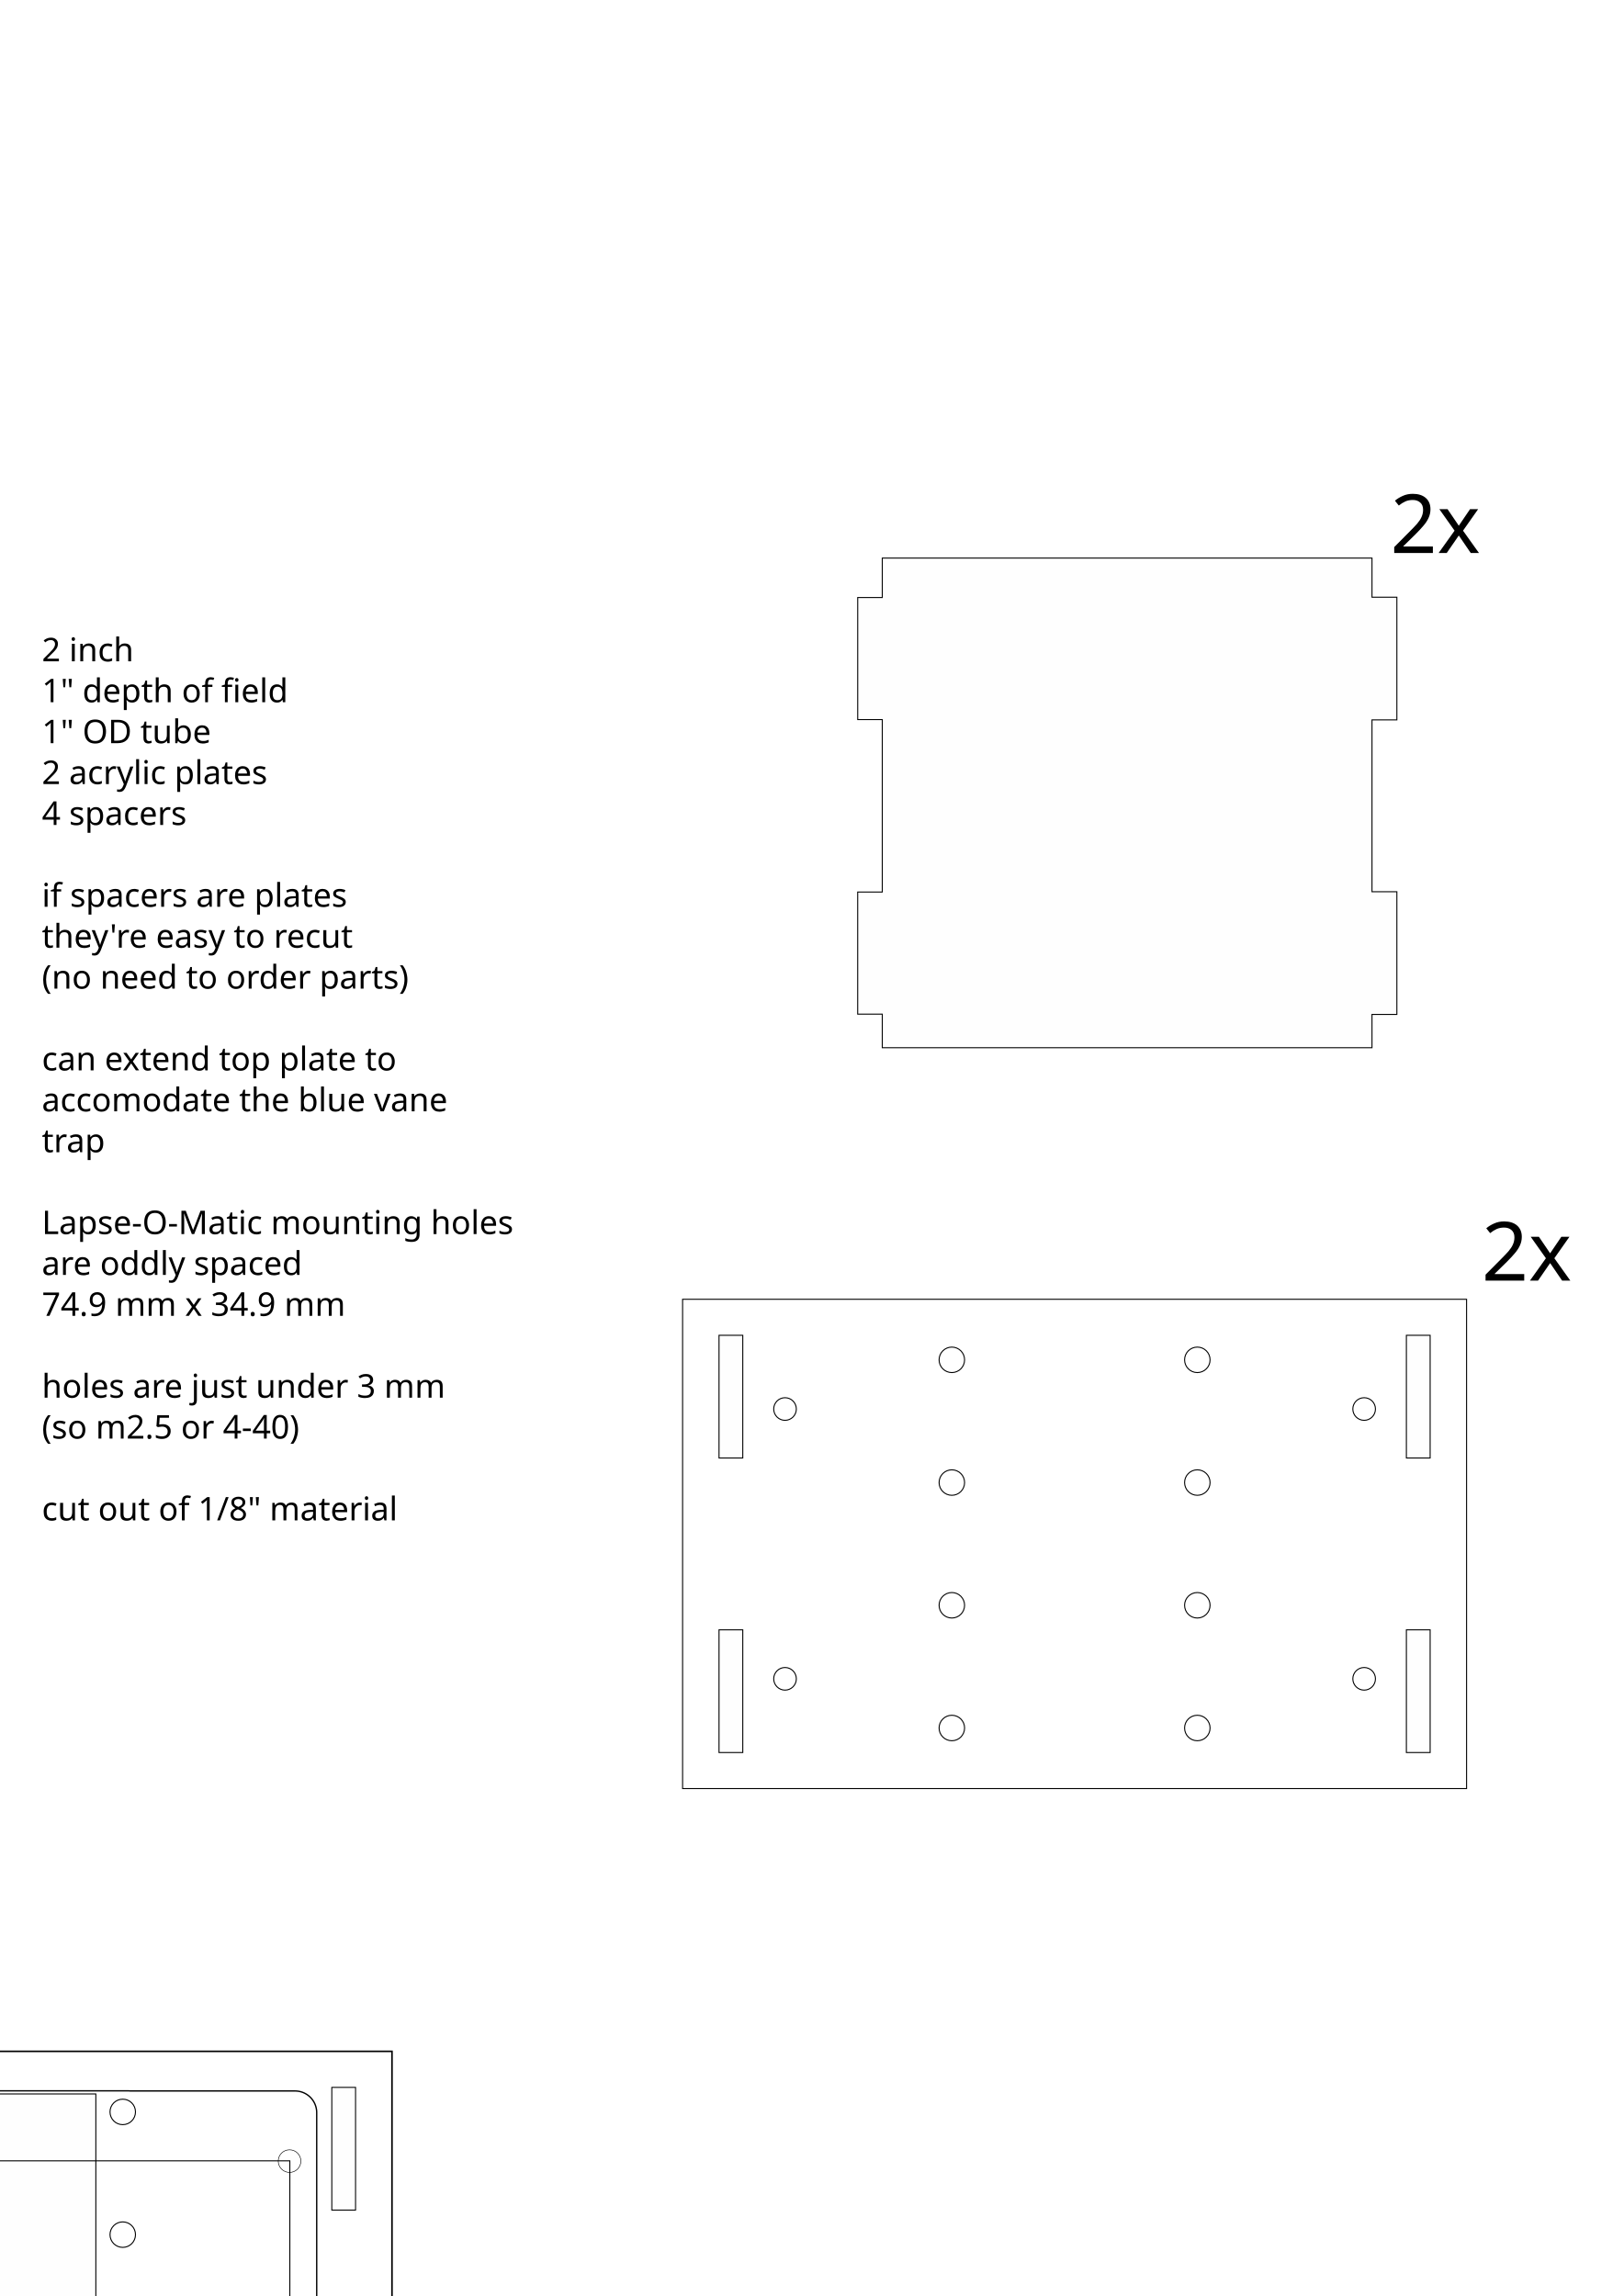
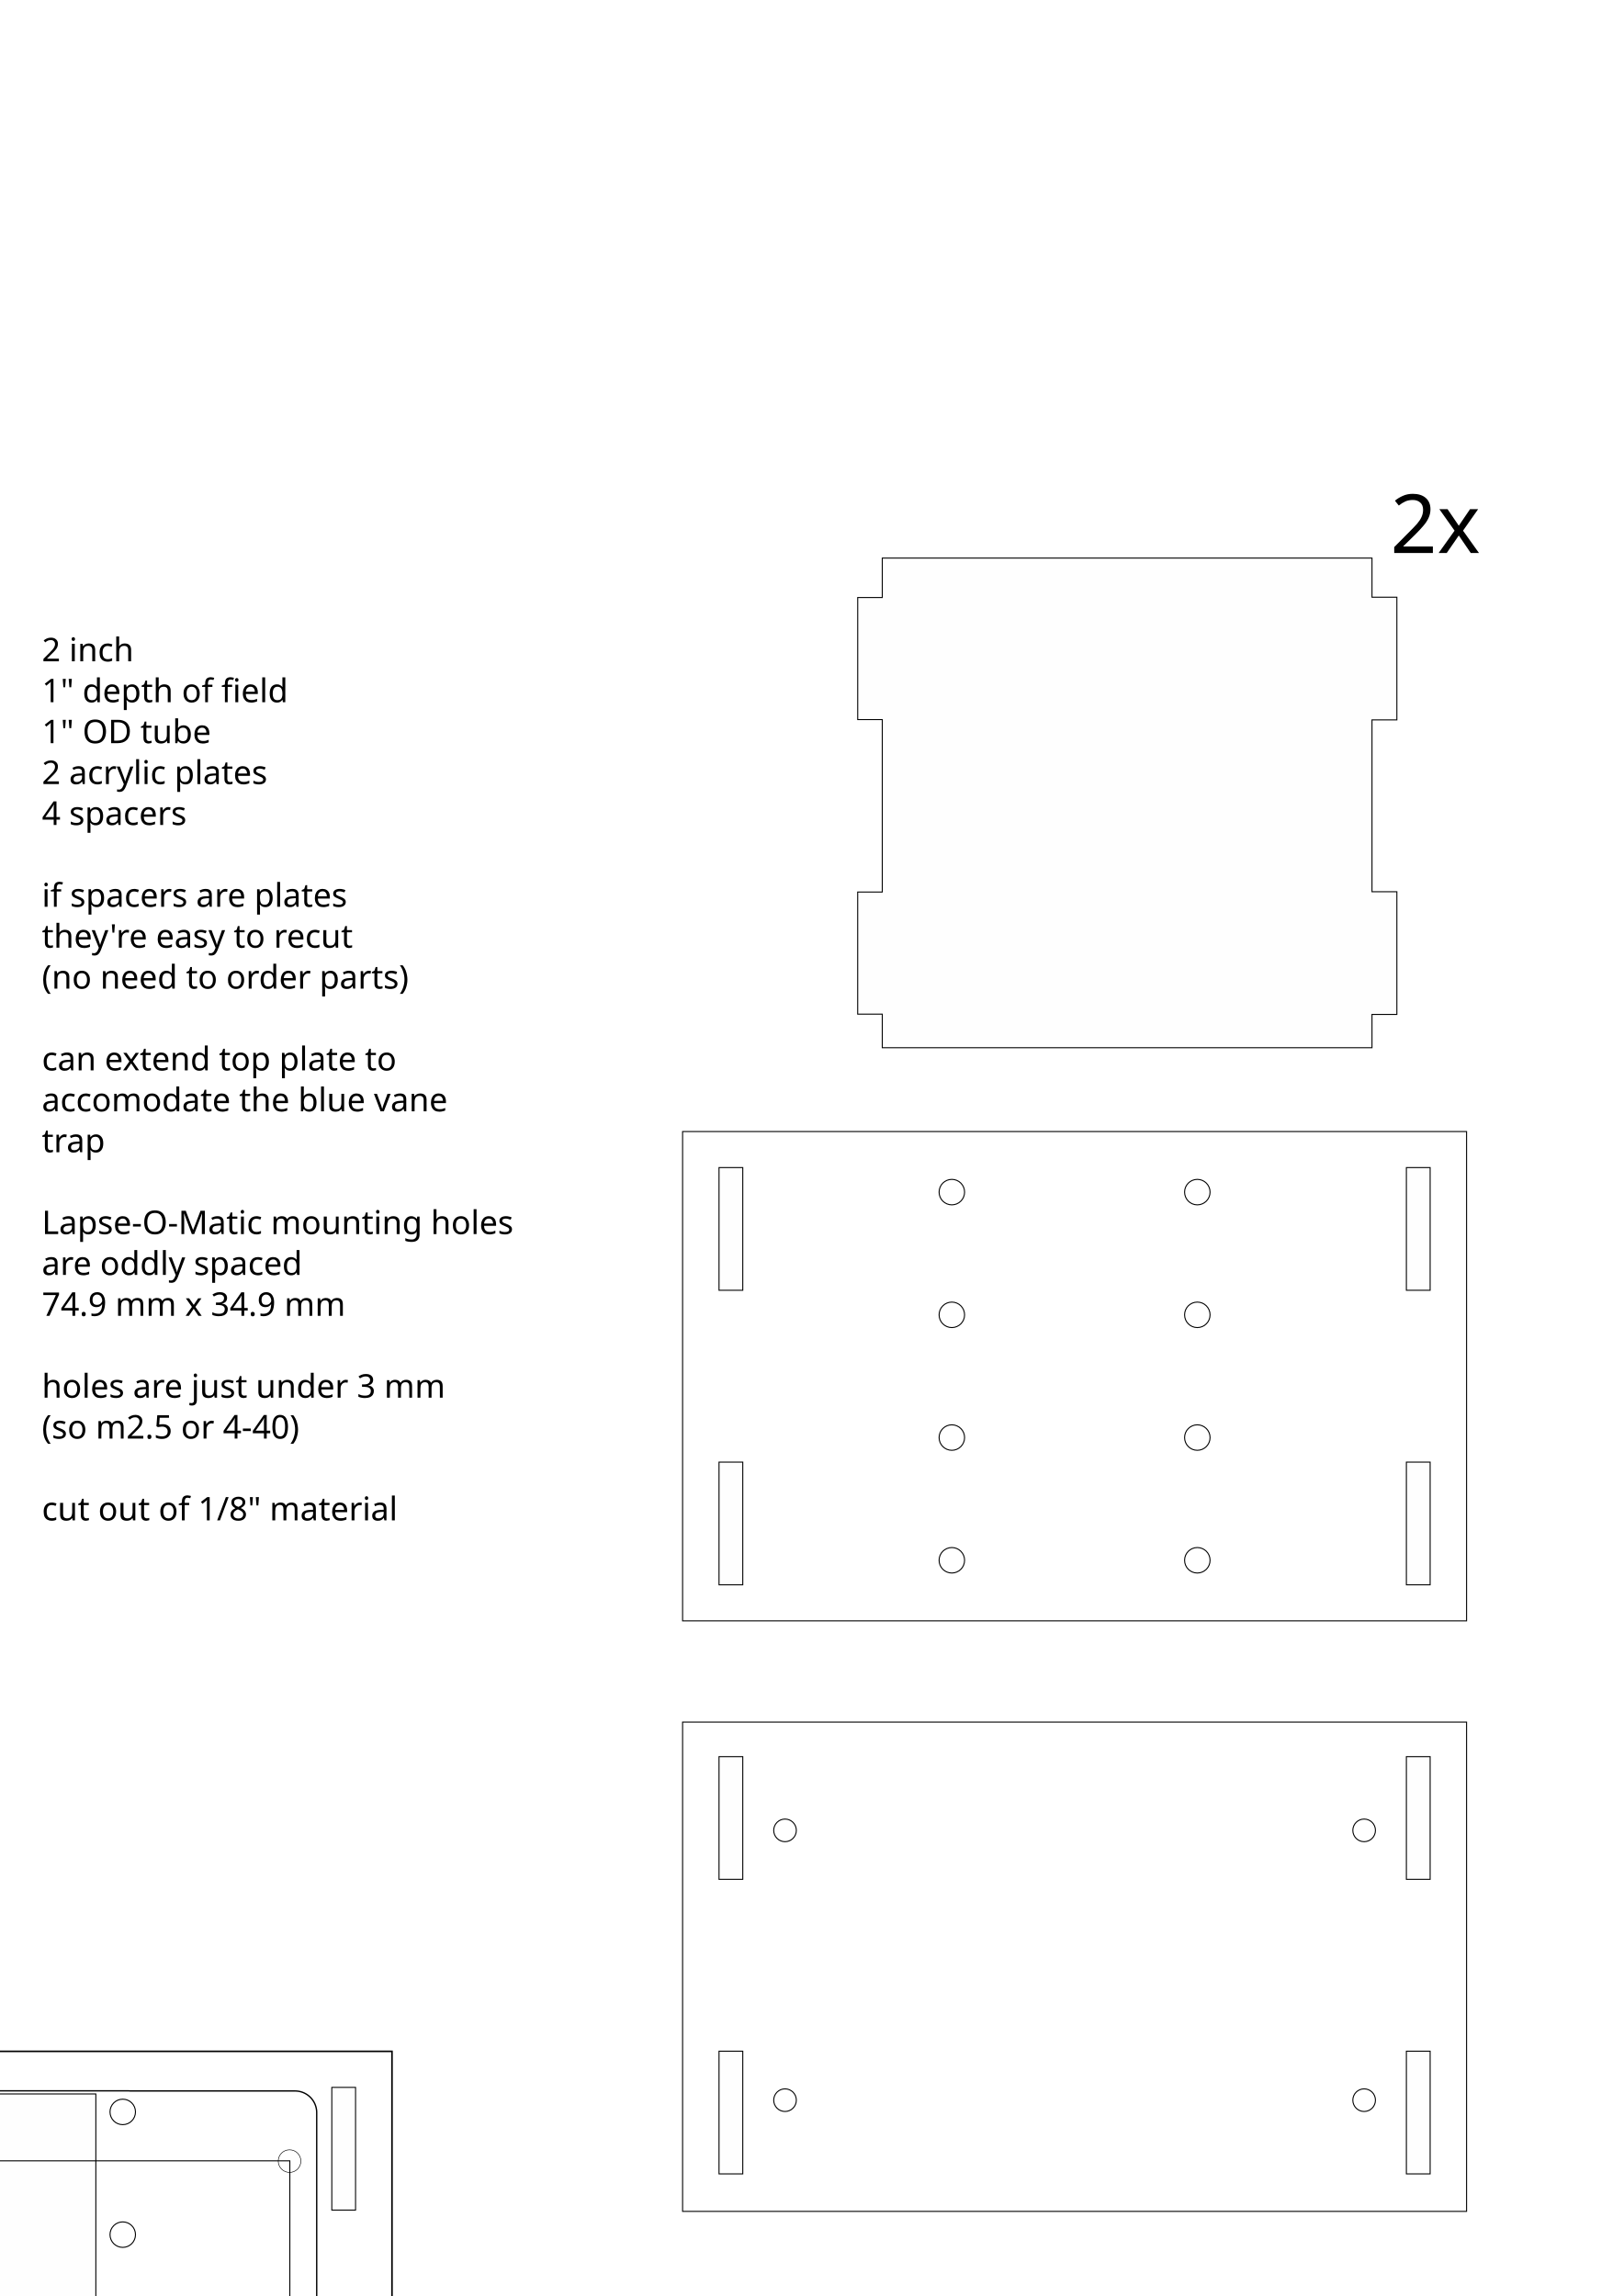
<svg xmlns="http://www.w3.org/2000/svg" width="210mm" height="297mm" viewBox="0 0 210 297" version="1.1" id="svg7657">
  <defs id="defs7651" />
  <g id="layer1">
    <rect y="270.863" x="-12.396" height="68.195" width="24.792" id="rect8494" style="fill:#000002;fill-opacity:0.004;stroke:#000000;stroke-width:0.131;stroke-miterlimit:4;stroke-dasharray:none;stroke-opacity:1" />
    <text xml:space="preserve" style="font-style:normal;font-weight:normal;font-size:4.233px;line-height:1.25;font-family:sans-serif;letter-spacing:0px;word-spacing:0px;fill:#000000;fill-opacity:1;stroke:none;stroke-width:0.265" x="5.415" y="85.546" id="text8354">
      <tspan id="tspan8352" x="5.415" y="85.546" style="stroke-width:0.265">2 inch</tspan>
      <tspan x="5.415" y="90.838" style="stroke-width:0.265" id="tspan8356">1" depth of field</tspan>
      <tspan x="5.415" y="96.129" style="stroke-width:0.265" id="tspan8358">1" OD tube</tspan>
      <tspan x="5.415" y="101.421" style="stroke-width:0.265" id="tspan8360">2 acrylic plates</tspan>
      <tspan x="5.415" y="106.713" style="stroke-width:0.265" id="tspan8362">4 spacers</tspan>
      <tspan x="5.415" y="112.004" style="stroke-width:0.265" id="tspan8364" />
      <tspan x="5.415" y="117.296" style="stroke-width:0.265" id="tspan8366">if spacers are plates</tspan>
      <tspan x="5.415" y="122.588" style="stroke-width:0.265" id="tspan8368">they're easy to recut</tspan>
      <tspan x="5.415" y="127.879" style="stroke-width:0.265" id="tspan8370">(no need to order parts)</tspan>
      <tspan x="5.415" y="133.171" style="stroke-width:0.265" id="tspan8372" />
      <tspan x="5.415" y="138.463" style="stroke-width:0.265" id="tspan8374">can extend top plate to</tspan>
      <tspan x="5.415" y="143.754" style="stroke-width:0.265" id="tspan8376">accomodate the blue vane</tspan>
      <tspan x="5.415" y="149.046" style="stroke-width:0.265" id="tspan8378">trap</tspan>
      <tspan x="5.415" y="154.338" style="stroke-width:0.265" id="tspan8380" />
      <tspan x="5.415" y="159.629" style="stroke-width:0.265" id="tspan8382">Lapse-O-Matic mounting holes</tspan>
      <tspan x="5.415" y="164.921" style="stroke-width:0.265" id="tspan1020">are oddly spaced</tspan>
      <tspan x="5.415" y="170.213" style="stroke-width:0.265" id="tspan1018">74.9 mm x 34.9 mm</tspan>
      <tspan x="5.415" y="175.504" style="stroke-width:0.265" id="tspan8390" />
      <tspan x="5.415" y="180.796" style="stroke-width:0.265" id="tspan8392">holes are just under 3 mm</tspan>
      <tspan x="5.415" y="186.088" style="stroke-width:0.265" id="tspan8404">(so m2.5 or 4-40)</tspan>
      <tspan x="5.415" y="191.379" style="stroke-width:0.265" id="tspan1082" />
      <tspan x="5.415" y="196.671" style="stroke-width:0.265" id="tspan1084">cut out of 1/8" material</tspan>
    </text>
    <rect style="fill:none;fill-opacity:1;stroke:#000000;stroke-width:0.205;stroke-miterlimit:4;stroke-dasharray:none;stroke-opacity:1" id="rect8414" width="101.395" height="63.295" x="-50.697" y="265.353" />
    <rect y="279.515" x="-37.385" height="34.869" width="74.869" id="rect8416" style="fill:none;fill-opacity:1;stroke:#000000;stroke-width:0.131;stroke-miterlimit:4;stroke-dasharray:none;stroke-opacity:1" />
    <ellipse style="fill:none;fill-opacity:1;stroke:#000000;stroke-width:0.074;stroke-miterlimit:4;stroke-dasharray:none;stroke-opacity:1" id="path8418" cx="37.45" cy="279.55" rx="1.463" ry="1.463" />
    <path d="m -16.407,270.459 -0.181,0.005 -0.179,0.014 h -21.29 l -0.145,0.004 -0.143,0.011 -0.141,0.018 -0.138,0.025 -0.136,0.031 -0.133,0.038 -0.131,0.044 -0.128,0.05 -0.124,0.056 -0.121,0.062 -0.118,0.067 -0.114,0.073 -0.11,0.078 -0.106,0.083 -0.102,0.088 -0.097,0.093 -0.093,0.097 -0.088,0.102 -0.083,0.106 -0.078,0.11 -0.073,0.114 -0.067,0.118 -0.062,0.121 -0.056,0.124 -0.05,0.128 -0.044,0.131 -0.038,0.133 -0.031,0.136 -0.025,0.138 -0.018,0.141 -0.011,0.143 -0.004,0.145 v 49.214 l 0.004,0.145 0.011,0.143 0.018,0.141 0.025,0.139 0.031,0.136 0.038,0.133 0.044,0.13 0.05,0.128 0.056,0.124 0.062,0.121 0.067,0.117 0.073,0.114 0.078,0.11 0.083,0.106 0.088,0.102 0.093,0.097 0.097,0.093 0.102,0.088 0.106,0.083 0.11,0.078 0.114,0.073 0.118,0.068 0.121,0.062 0.124,0.056 0.128,0.05 0.131,0.044 0.133,0.038 0.136,0.031 0.138,0.025 0.141,0.018 0.143,0.011 0.145,0.004 h 18.175 v 5.194 l 0.004,0.179 0.013,0.177 0.022,0.174 0.031,0.171 0.039,0.168 0.047,0.165 0.054,0.162 0.062,0.158 0.069,0.154 0.076,0.15 0.084,0.146 0.09,0.141 0.097,0.136 0.103,0.131 0.109,0.126 0.115,0.121 0.121,0.115 0.126,0.109 0.131,0.103 0.136,0.097 0.141,0.09 0.146,0.084 0.15,0.076 0.154,0.069 0.158,0.062 0.162,0.054 0.165,0.047 0.168,0.039 0.171,0.03 0.174,0.022 0.177,0.013 0.179,0.004 h 32.914 l 0.179,-0.004 0.177,-0.013 0.174,-0.022 0.171,-0.03 0.168,-0.039 0.165,-0.047 0.162,-0.054 0.158,-0.062 0.154,-0.069 0.15,-0.076 0.146,-0.084 0.141,-0.09 0.136,-0.097 0.131,-0.103 0.126,-0.109 0.12,-0.115 0.115,-0.121 0.109,-0.126 0.103,-0.131 0.097,-0.136 0.09,-0.141 0.084,-0.146 0.076,-0.15 0.069,-0.154 0.062,-0.158 0.054,-0.162 0.047,-0.165 0.039,-0.168 0.03,-0.171 0.022,-0.174 0.013,-0.177 0.005,-0.179 v -5.194 h 18.176 l 0.145,-0.004 0.143,-0.011 0.141,-0.018 0.138,-0.025 0.136,-0.031 0.133,-0.038 0.13,-0.044 0.128,-0.05 0.124,-0.056 0.121,-0.062 0.117,-0.068 0.114,-0.073 0.11,-0.078 0.106,-0.083 0.102,-0.088 0.097,-0.093 0.093,-0.097 0.088,-0.102 0.083,-0.106 0.078,-0.11 0.073,-0.114 0.067,-0.117 0.062,-0.121 0.056,-0.124 0.05,-0.128 0.044,-0.13 0.038,-0.133 0.031,-0.136 0.025,-0.139 0.018,-0.141 0.011,-0.143 0.004,-0.145 v -49.214 l -0.004,-0.145 -0.011,-0.143 -0.018,-0.141 -0.025,-0.138 -0.031,-0.136 -0.038,-0.133 -0.044,-0.131 -0.05,-0.128 -0.056,-0.124 -0.062,-0.121 -0.067,-0.118 -0.073,-0.114 -0.078,-0.11 -0.083,-0.106 -0.088,-0.102 -0.093,-0.097 -0.097,-0.093 -0.102,-0.088 -0.106,-0.083 -0.11,-0.078 -0.114,-0.073 -0.117,-0.067 -0.121,-0.062 -0.124,-0.056 -0.128,-0.05 -0.13,-0.044 -0.133,-0.038 -0.136,-0.031 -0.138,-0.025 -0.141,-0.018 -0.143,-0.011 -0.145,-0.004 h -21.29 l -0.179,-0.014 -0.181,-0.005 h -32.914" style="display:inline;fill:none;stroke:#000000;stroke-width:0.173;stroke-miterlimit:4;stroke-dasharray:none" id="path8420" />
    <ellipse ry="1.463" rx="1.463" cy="314.45" cx="37.45" id="ellipse8455" style="fill:none;fill-opacity:1;stroke:#000000;stroke-width:0.074;stroke-miterlimit:4;stroke-dasharray:none;stroke-opacity:1" />
    <ellipse style="fill:none;fill-opacity:1;stroke:#000000;stroke-width:0.074;stroke-miterlimit:4;stroke-dasharray:none;stroke-opacity:1" id="ellipse8457" cx="-37.45" cy="314.45" rx="1.463" ry="1.463" />
    <ellipse ry="1.463" rx="1.463" cy="279.55" cx="-37.45" id="ellipse8459" style="fill:none;fill-opacity:1;stroke:#000000;stroke-width:0.074;stroke-miterlimit:4;stroke-dasharray:none;stroke-opacity:1" />
    <g transform="translate(-82.22343,33.6535)" id="g910">
      <g id="g934" transform="translate(-17.5895,25.52706)">
        <circle r="1.648" cy="261.632" cx="83.938" id="circle906" style="fill:none;fill-opacity:1;stroke:#000000;stroke-width:0.132;stroke-miterlimit:4;stroke-dasharray:none;stroke-opacity:1" />
        <circle style="fill:none;fill-opacity:1;stroke:#000000;stroke-width:0.132;stroke-miterlimit:4;stroke-dasharray:none;stroke-opacity:1" id="circle912" cx="115.688" cy="261.632" r="1.648" />
        <circle style="fill:none;fill-opacity:1;stroke:#000000;stroke-width:0.132;stroke-miterlimit:4;stroke-dasharray:none;stroke-opacity:1" id="circle914" cx="83.938" cy="245.757" r="1.648" />
        <circle r="1.648" cy="245.757" cx="115.688" id="circle916" style="fill:none;fill-opacity:1;stroke:#000000;stroke-width:0.132;stroke-miterlimit:4;stroke-dasharray:none;stroke-opacity:1" />
        <circle r="1.648" cy="229.882" cx="83.938" id="circle918" style="fill:none;fill-opacity:1;stroke:#000000;stroke-width:0.132;stroke-miterlimit:4;stroke-dasharray:none;stroke-opacity:1" />
        <circle style="fill:none;fill-opacity:1;stroke:#000000;stroke-width:0.132;stroke-miterlimit:4;stroke-dasharray:none;stroke-opacity:1" id="circle920" cx="115.688" cy="229.882" r="1.648" />
        <circle style="fill:none;fill-opacity:1;stroke:#000000;stroke-width:0.132;stroke-miterlimit:4;stroke-dasharray:none;stroke-opacity:1" id="circle922" cx="83.938" cy="214.007" r="1.648" />
        <circle r="1.648" cy="214.007" cx="115.688" id="circle924" style="fill:none;fill-opacity:1;stroke:#000000;stroke-width:0.132;stroke-miterlimit:4;stroke-dasharray:none;stroke-opacity:1" />
      </g>
    </g>
    <rect style="fill:#000002;fill-opacity:0.004;stroke:#000000;stroke-width:0.128;stroke-miterlimit:4;stroke-dasharray:none;stroke-opacity:1" id="rect8461" width="3.072" height="15.872" x="-45.986" y="308.114" />
    <rect y="308.114" x="42.914" height="15.872" width="3.072" id="rect945" style="fill:#000002;fill-opacity:0.004;stroke:#000000;stroke-width:0.128;stroke-miterlimit:4;stroke-dasharray:none;stroke-opacity:1" />
    <rect y="270.014" x="-45.986" height="15.872" width="3.072" id="rect947" style="fill:#000002;fill-opacity:0.004;stroke:#000000;stroke-width:0.128;stroke-miterlimit:4;stroke-dasharray:none;stroke-opacity:1" />
    <rect style="fill:#000002;fill-opacity:0.004;stroke:#000000;stroke-width:0.128;stroke-miterlimit:4;stroke-dasharray:none;stroke-opacity:1" id="rect949" width="3.072" height="15.872" x="42.914" y="270.014" />
    <path style="fill:#000002;fill-opacity:0.004;stroke:#000000;stroke-width:0.131;stroke-miterlimit:4;stroke-dasharray:none;stroke-opacity:1" d="m 114.108,72.19 v 5.103 h -3.176 v 15.789 h 3.176 V 115.389 h -3.179 v 15.794 h 3.179 v 4.344 h 63.338 v -4.305 h 3.217 v -15.872 h -3.217 V 93.122 h 3.217 V 77.251 h -3.217 v -5.061 z" id="rect973" />
-     <rect y="168.067" x="88.283" height="63.295" width="101.395" id="rect1040" style="fill:none;fill-opacity:1;stroke:#000000;stroke-width:0.131;stroke-miterlimit:4;stroke-dasharray:none;stroke-opacity:1" />
-     <ellipse ry="1.463" rx="1.463" cy="182.264" cx="176.43" id="ellipse1044" style="fill:none;fill-opacity:1;stroke:#000000;stroke-width:0.131;stroke-miterlimit:4;stroke-dasharray:none;stroke-opacity:1" />
-     <ellipse style="fill:none;fill-opacity:1;stroke:#000000;stroke-width:0.131;stroke-miterlimit:4;stroke-dasharray:none;stroke-opacity:1" id="ellipse1048" cx="176.43" cy="217.164" rx="1.463" ry="1.463" />
-     <ellipse ry="1.463" rx="1.463" cy="217.164" cx="101.53" id="ellipse1050" style="fill:none;fill-opacity:1;stroke:#000000;stroke-width:0.131;stroke-miterlimit:4;stroke-dasharray:none;stroke-opacity:1" />
-     <ellipse style="fill:none;fill-opacity:1;stroke:#000000;stroke-width:0.131;stroke-miterlimit:4;stroke-dasharray:none;stroke-opacity:1" id="ellipse1052" cx="101.53" cy="182.264" rx="1.463" ry="1.463" />
-     <g id="g1072" transform="translate(56.75673,-63.63261)" style="stroke-width:0.131;stroke-miterlimit:4;stroke-dasharray:none">
+     <rect y="146.371" x="88.283" height="63.295" width="101.395" id="rect1040" style="fill:none;fill-opacity:1;stroke:#000000;stroke-width:0.131;stroke-miterlimit:4;stroke-dasharray:none;stroke-opacity:1" />
+     <g id="g1072" transform="translate(56.75673,-85.32846)" style="stroke-width:0.131;stroke-miterlimit:4;stroke-dasharray:none">
      <g transform="translate(-17.5895,25.52706)" id="g1070" style="stroke-width:0.131;stroke-miterlimit:4;stroke-dasharray:none">
        <circle style="fill:none;fill-opacity:1;stroke:#000000;stroke-width:0.131;stroke-miterlimit:4;stroke-dasharray:none;stroke-opacity:1" id="circle1054" cx="83.938" cy="261.632" r="1.648" />
        <circle r="1.648" cy="261.632" cx="115.688" id="circle1056" style="fill:none;fill-opacity:1;stroke:#000000;stroke-width:0.131;stroke-miterlimit:4;stroke-dasharray:none;stroke-opacity:1" />
        <circle r="1.648" cy="245.757" cx="83.938" id="circle1058" style="fill:none;fill-opacity:1;stroke:#000000;stroke-width:0.131;stroke-miterlimit:4;stroke-dasharray:none;stroke-opacity:1" />
        <circle style="fill:none;fill-opacity:1;stroke:#000000;stroke-width:0.131;stroke-miterlimit:4;stroke-dasharray:none;stroke-opacity:1" id="circle1060" cx="115.688" cy="245.757" r="1.648" />
        <circle style="fill:none;fill-opacity:1;stroke:#000000;stroke-width:0.131;stroke-miterlimit:4;stroke-dasharray:none;stroke-opacity:1" id="circle1062" cx="83.938" cy="229.882" r="1.648" />
        <circle r="1.648" cy="229.882" cx="115.688" id="circle1064" style="fill:none;fill-opacity:1;stroke:#000000;stroke-width:0.131;stroke-miterlimit:4;stroke-dasharray:none;stroke-opacity:1" />
        <circle r="1.648" cy="214.007" cx="83.938" id="circle1066" style="fill:none;fill-opacity:1;stroke:#000000;stroke-width:0.131;stroke-miterlimit:4;stroke-dasharray:none;stroke-opacity:1" />
        <circle style="fill:none;fill-opacity:1;stroke:#000000;stroke-width:0.131;stroke-miterlimit:4;stroke-dasharray:none;stroke-opacity:1" id="circle1068" cx="115.688" cy="214.007" r="1.648" />
      </g>
    </g>
-     <rect y="210.828" x="92.994" height="15.872" width="3.072" id="rect1074" style="fill:#000002;fill-opacity:0.004;stroke:#000000;stroke-width:0.131;stroke-miterlimit:4;stroke-dasharray:none;stroke-opacity:1" />
-     <rect style="fill:#000002;fill-opacity:0.004;stroke:#000000;stroke-width:0.131;stroke-miterlimit:4;stroke-dasharray:none;stroke-opacity:1" id="rect1076" width="3.072" height="15.872" x="181.894" y="210.828" />
-     <rect style="fill:#000002;fill-opacity:0.004;stroke:#000000;stroke-width:0.131;stroke-miterlimit:4;stroke-dasharray:none;stroke-opacity:1" id="rect1078" width="3.072" height="15.872" x="92.994" y="172.728" />
-     <rect y="172.728" x="181.894" height="15.872" width="3.072" id="rect1080" style="fill:#000002;fill-opacity:0.004;stroke:#000000;stroke-width:0.131;stroke-miterlimit:4;stroke-dasharray:none;stroke-opacity:1" />
+     <rect y="189.133" x="92.994" height="15.872" width="3.072" id="rect1074" style="fill:#000002;fill-opacity:0.004;stroke:#000000;stroke-width:0.131;stroke-miterlimit:4;stroke-dasharray:none;stroke-opacity:1" />
+     <rect style="fill:#000002;fill-opacity:0.004;stroke:#000000;stroke-width:0.131;stroke-miterlimit:4;stroke-dasharray:none;stroke-opacity:1" id="rect1076" width="3.072" height="15.872" x="181.894" y="189.133" />
+     <rect style="fill:#000002;fill-opacity:0.004;stroke:#000000;stroke-width:0.131;stroke-miterlimit:4;stroke-dasharray:none;stroke-opacity:1" id="rect1078" width="3.072" height="15.872" x="92.994" y="151.032" />
+     <rect y="151.032" x="181.894" height="15.872" width="3.072" id="rect1080" style="fill:#000002;fill-opacity:0.004;stroke:#000000;stroke-width:0.131;stroke-miterlimit:4;stroke-dasharray:none;stroke-opacity:1" />
    <text xml:space="preserve" style="font-style:normal;font-weight:normal;font-size:10.583px;line-height:1.25;font-family:sans-serif;letter-spacing:0px;word-spacing:0px;fill:#000000;fill-opacity:1;stroke:none;stroke-width:0.265" x="179.822" y="71.537" id="text1088">
      <tspan id="tspan1086" x="179.822" y="71.537" style="stroke-width:0.265">2x</tspan>
    </text>
-     <text id="text1092" y="165.653" x="191.634" style="font-style:normal;font-weight:normal;font-size:10.583px;line-height:1.25;font-family:sans-serif;letter-spacing:0px;word-spacing:0px;fill:#000000;fill-opacity:1;stroke:none;stroke-width:0.265" xml:space="preserve">
-       <tspan style="stroke-width:0.265" y="165.653" x="191.634" id="tspan1090">2x</tspan>
-     </text>
+     <rect style="fill:none;fill-opacity:1;stroke:#000000;stroke-width:0.131;stroke-miterlimit:4;stroke-dasharray:none;stroke-opacity:1" id="rect1001" width="101.395" height="63.295" x="88.283" y="222.759" />
+     <ellipse style="fill:none;fill-opacity:1;stroke:#000000;stroke-width:0.131;stroke-miterlimit:4;stroke-dasharray:none;stroke-opacity:1" id="ellipse1003" cx="176.43" cy="236.768" rx="1.463" ry="1.463" />
+     <ellipse ry="1.463" rx="1.463" cy="271.668" cx="176.43" id="ellipse1005" style="fill:none;fill-opacity:1;stroke:#000000;stroke-width:0.131;stroke-miterlimit:4;stroke-dasharray:none;stroke-opacity:1" />
+     <ellipse style="fill:none;fill-opacity:1;stroke:#000000;stroke-width:0.131;stroke-miterlimit:4;stroke-dasharray:none;stroke-opacity:1" id="ellipse1007" cx="101.53" cy="271.668" rx="1.463" ry="1.463" />
+     <ellipse ry="1.463" rx="1.463" cy="236.768" cx="101.53" id="ellipse1009" style="fill:none;fill-opacity:1;stroke:#000000;stroke-width:0.131;stroke-miterlimit:4;stroke-dasharray:none;stroke-opacity:1" />
+     <rect style="fill:#000002;fill-opacity:0.004;stroke:#000000;stroke-width:0.131;stroke-miterlimit:4;stroke-dasharray:none;stroke-opacity:1" id="rect1031" width="3.072" height="15.872" x="92.994" y="265.332" />
+     <rect y="265.332" x="181.894" height="15.872" width="3.072" id="rect1033" style="fill:#000002;fill-opacity:0.004;stroke:#000000;stroke-width:0.131;stroke-miterlimit:4;stroke-dasharray:none;stroke-opacity:1" />
+     <rect y="227.232" x="92.994" height="15.872" width="3.072" id="rect1035" style="fill:#000002;fill-opacity:0.004;stroke:#000000;stroke-width:0.131;stroke-miterlimit:4;stroke-dasharray:none;stroke-opacity:1" />
+     <rect style="fill:#000002;fill-opacity:0.004;stroke:#000000;stroke-width:0.131;stroke-miterlimit:4;stroke-dasharray:none;stroke-opacity:1" id="rect1037" width="3.072" height="15.872" x="181.894" y="227.232" />
  </g>
</svg>
